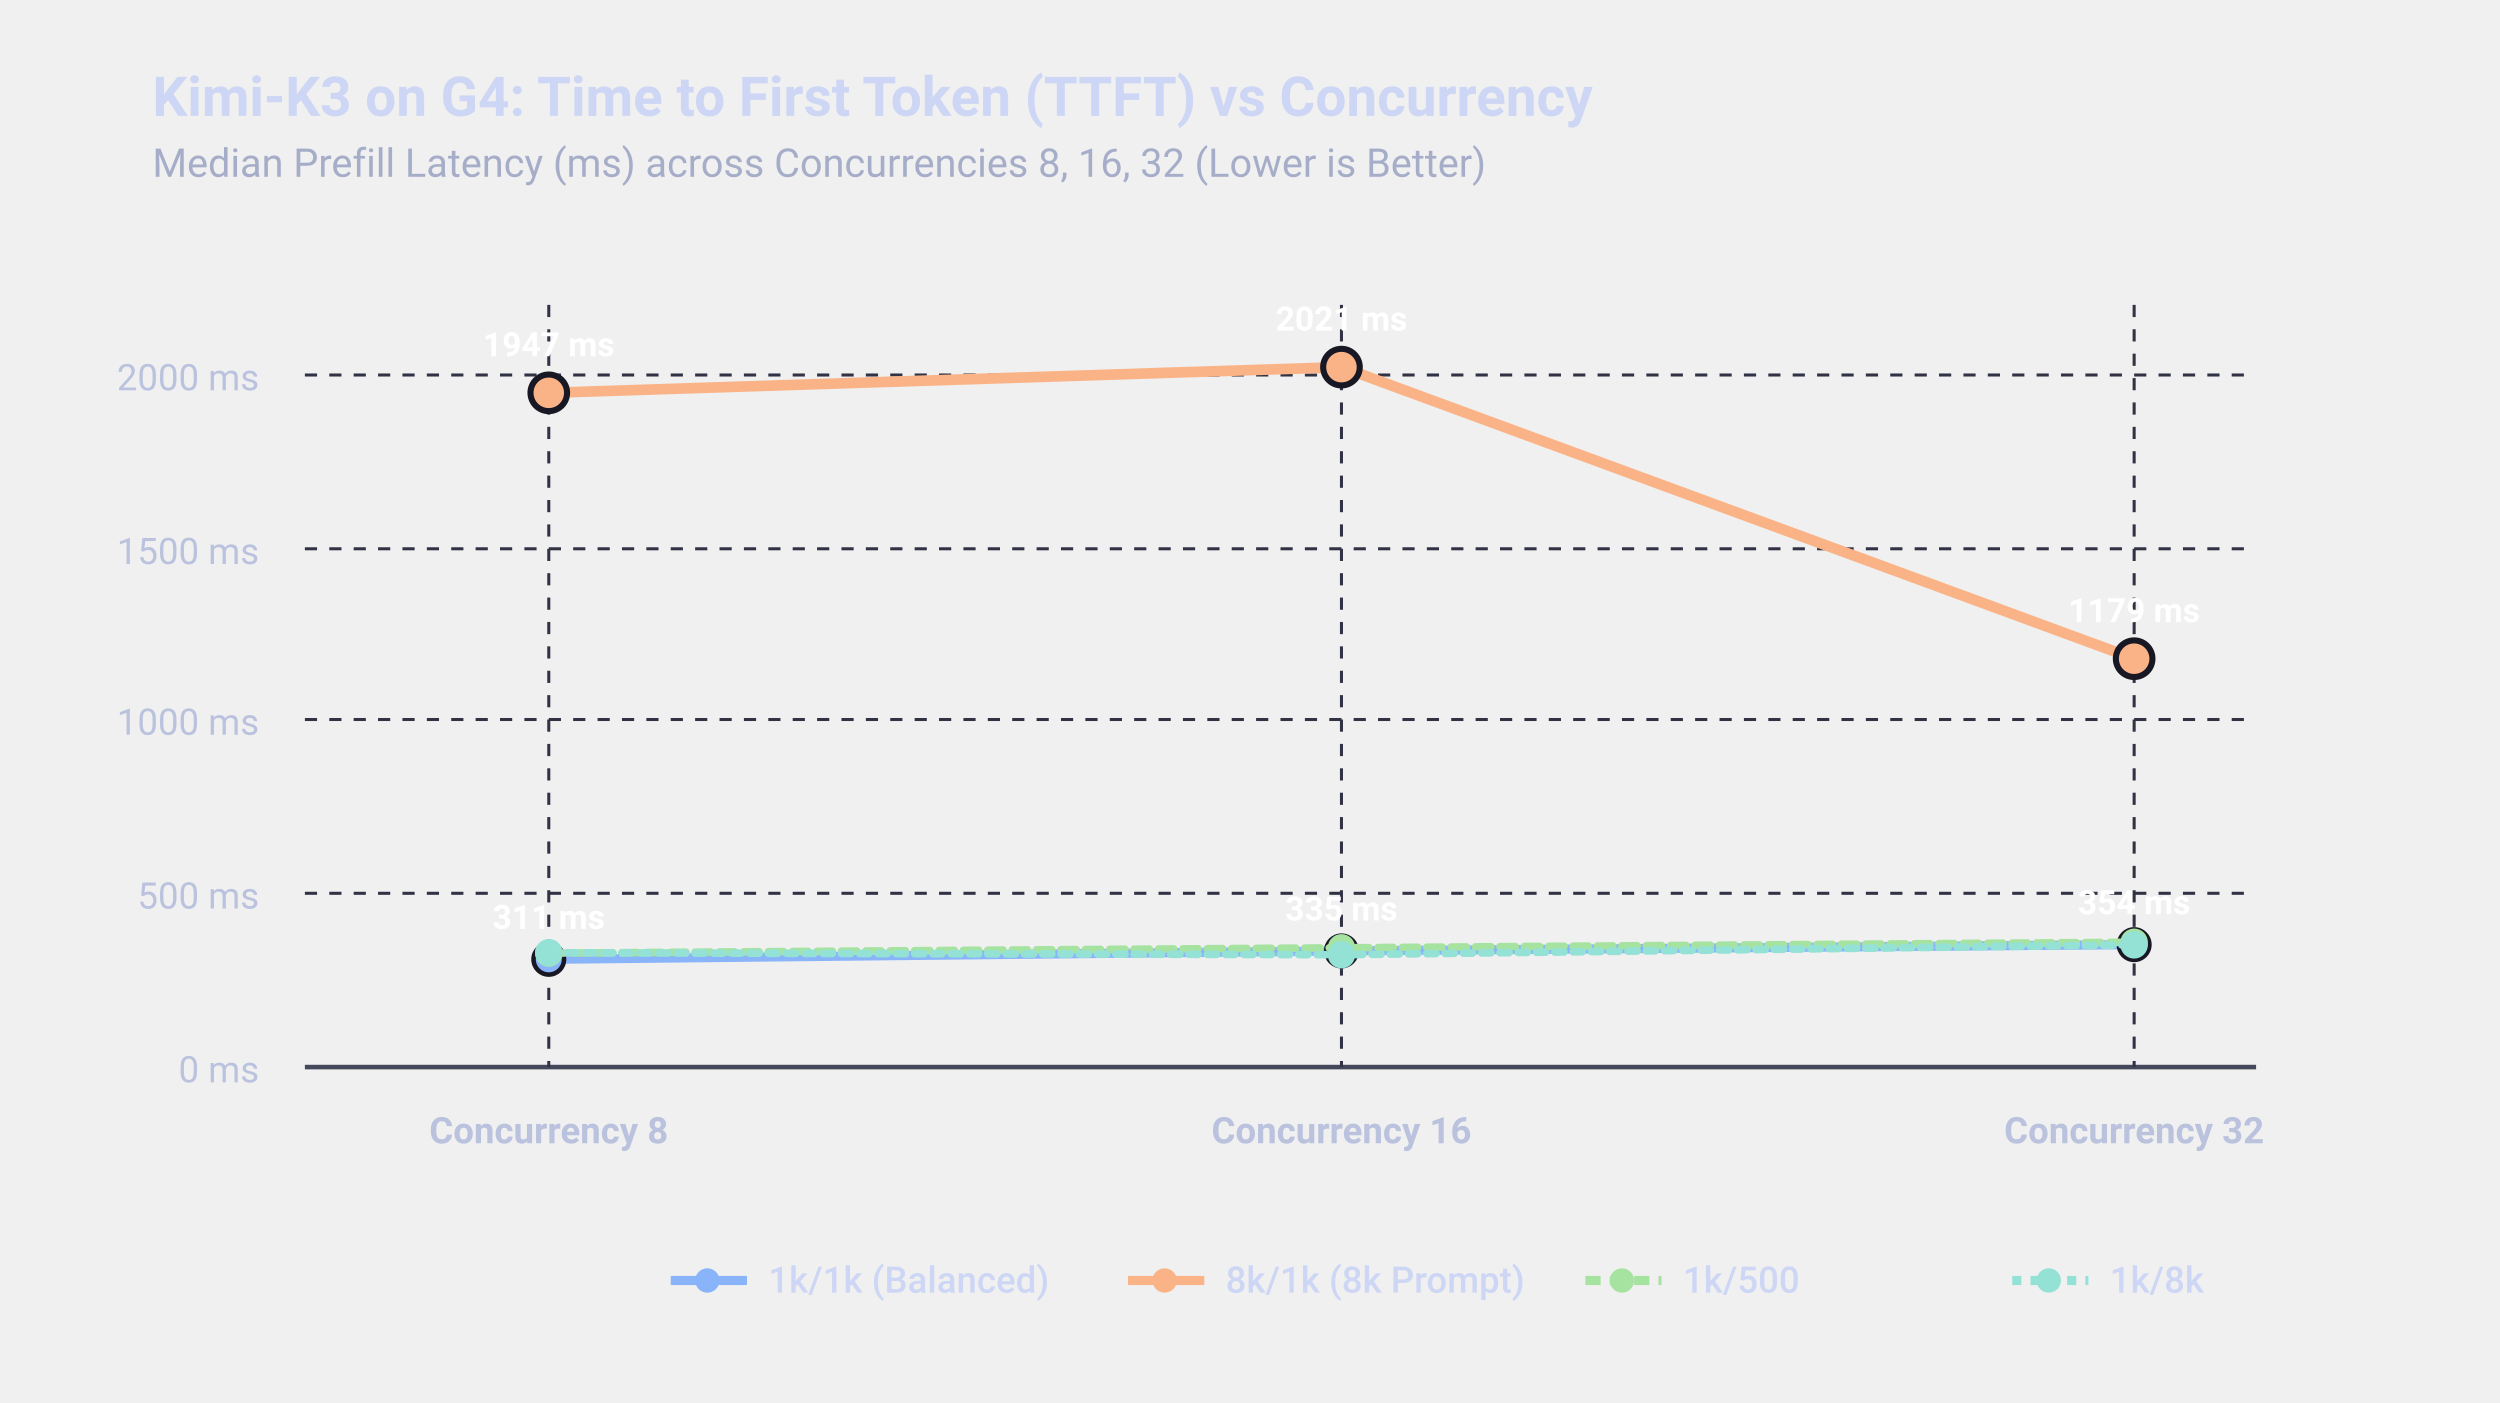
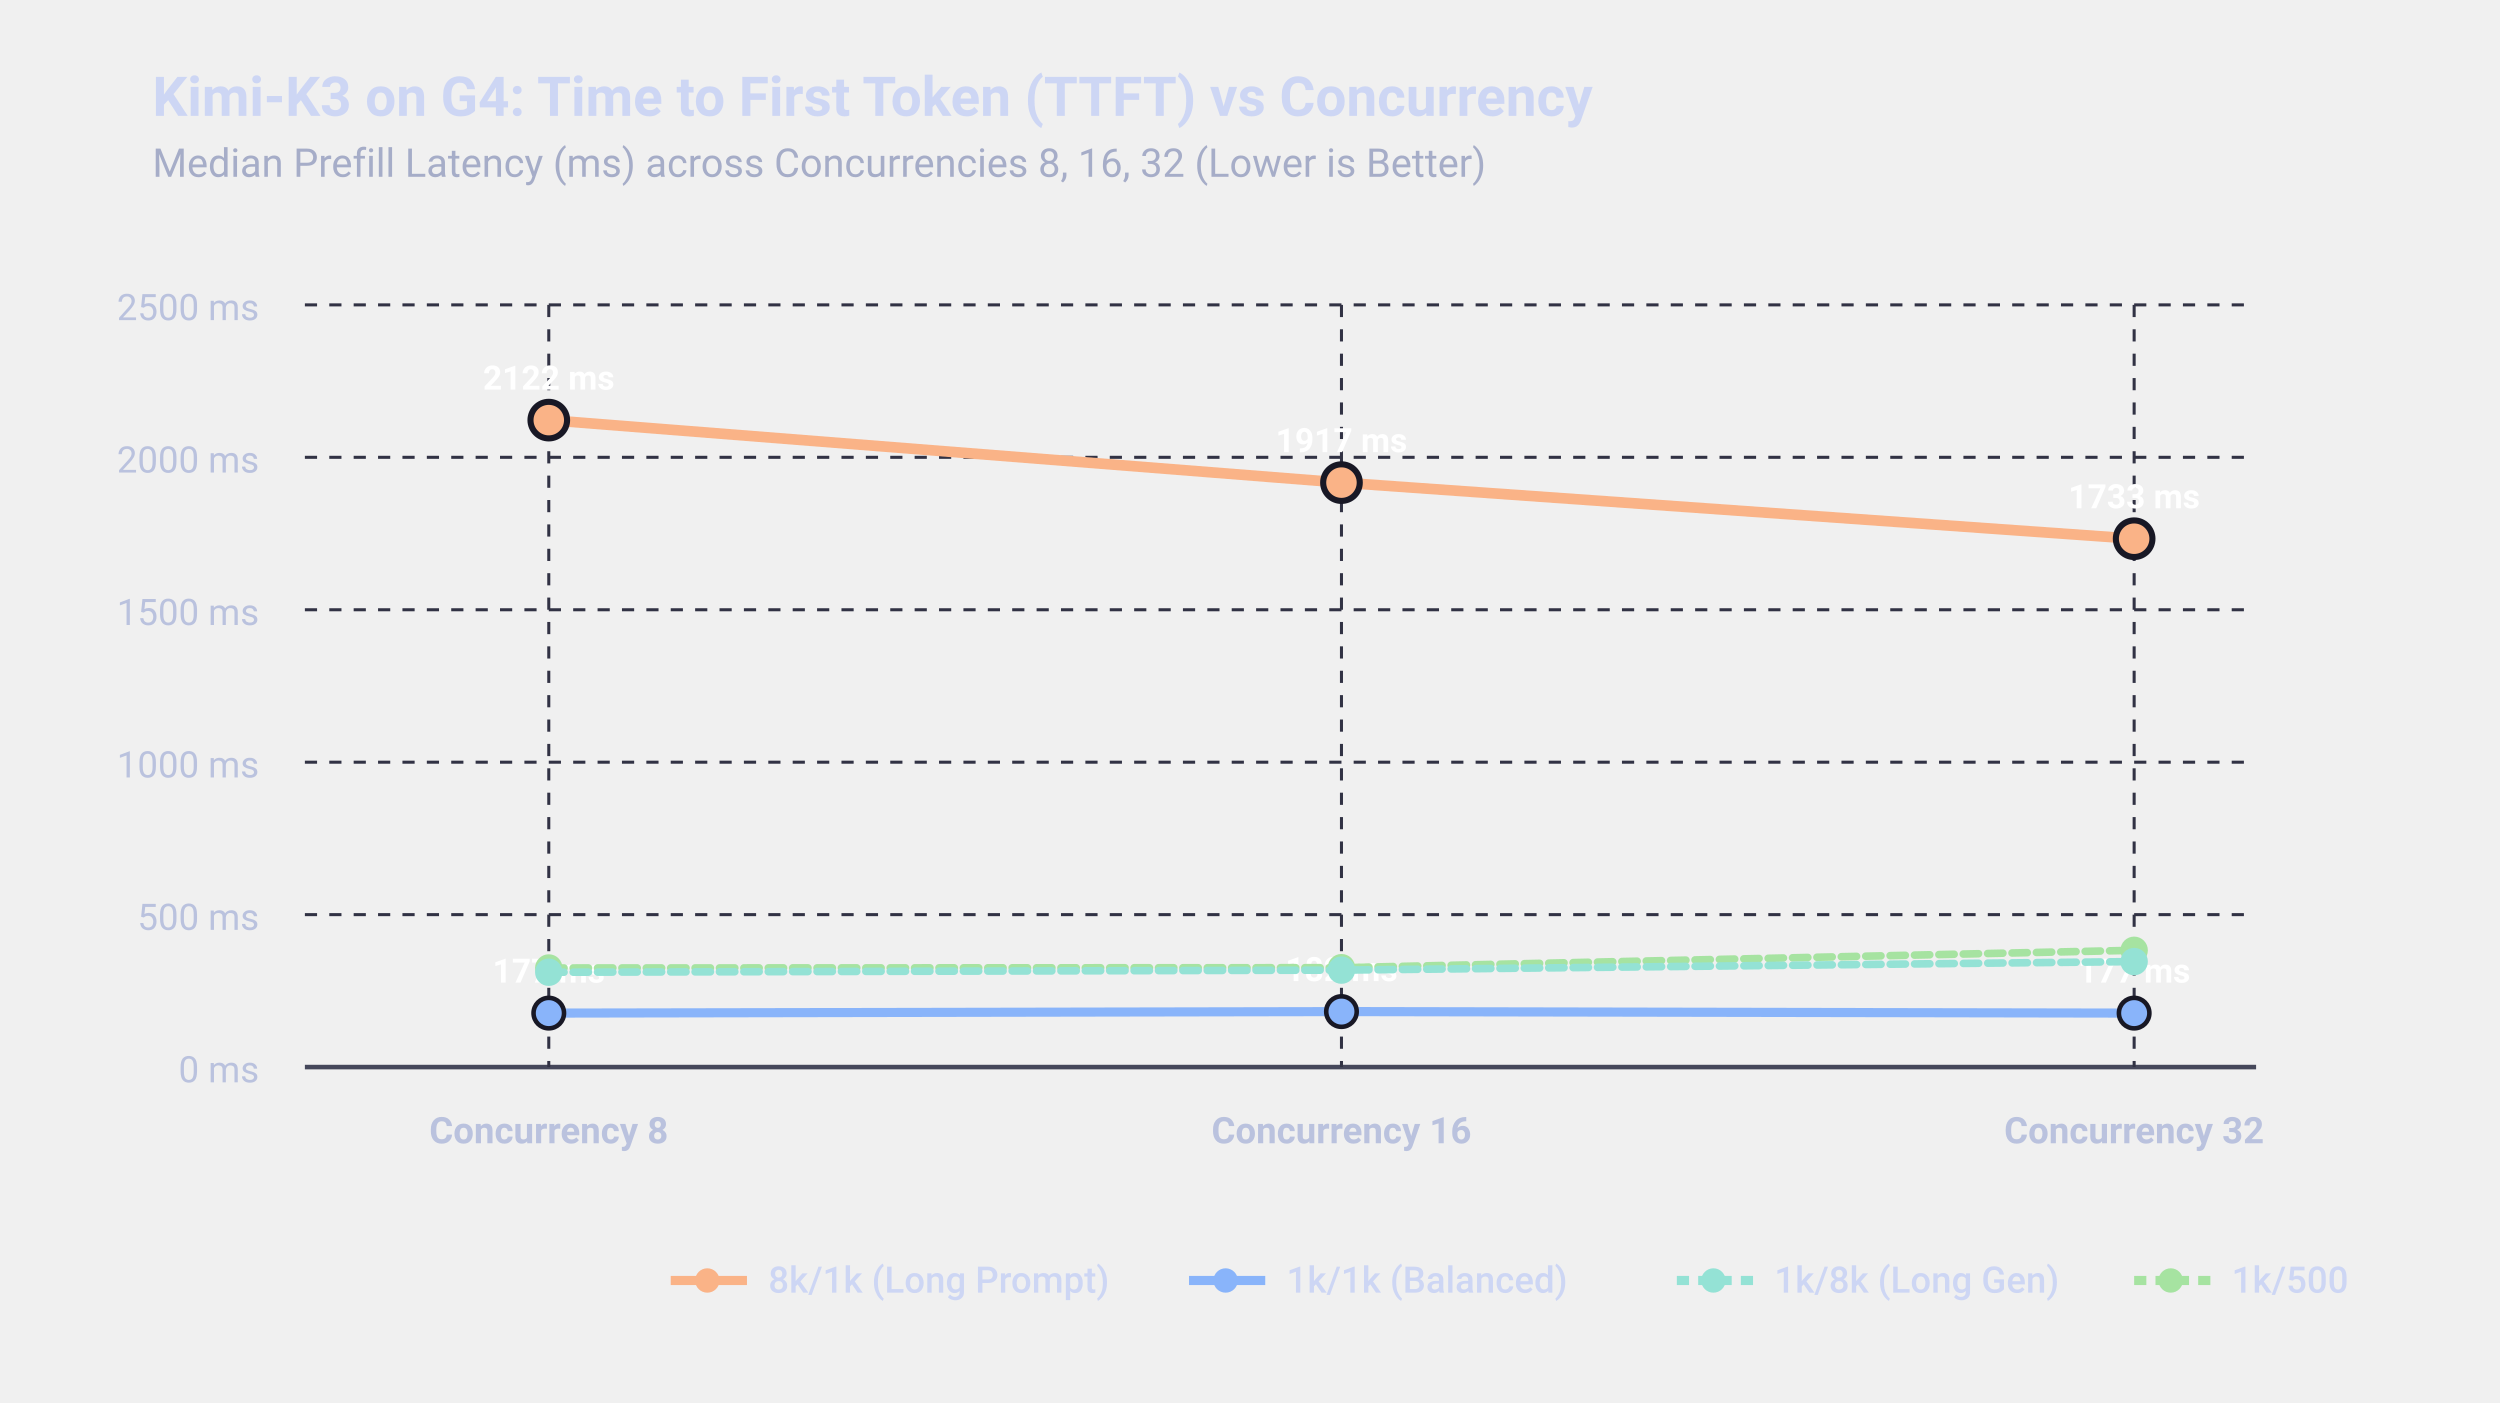
<svg xmlns="http://www.w3.org/2000/svg" viewBox="0 0 820 460" width="100%" height="100%" style="background:#181825; font-family: -apple-system, BlinkMacSystemFont, Segoe UI, Roboto, Helvetica, Arial, sans-serif;">
  <style>
    .title { fill: #cdd6f4; font-size: 18px; font-weight: bold; }
    .subtitle { fill: #a6adc8; font-size: 13px; }
    .axis { stroke: #45475a; stroke-width: 1.5; }
    .grid { stroke: #313244; stroke-dasharray: 4; stroke-width: 1; }
    .label { fill: #bac2de; font-size: 12px; }
    .legend { fill: #cdd6f4; font-size: 12px; font-weight: 500; }
    .dot-label { fill: #ffffff; font-size: 11px; font-weight: 600; text-anchor: middle; }
  </style>
  <text x="50" y="38" class="title">Kimi-K3 on G4: Time to First Token (TTFT) vs Concurrency</text>
  <text x="50" y="58" class="subtitle">Median Prefill Latency (ms) across Concurrencies 8, 16, 32 (Lower is Better)</text>
  <line x1="100" y1="350" x2="740" y2="350" class="axis" />
  <text x="85" y="355" class="label" text-anchor="end">0 ms</text>
-   <line x1="100" y1="293" x2="740" y2="293" class="grid" />
-   <text x="85" y="298" class="label" text-anchor="end">500 ms</text>
-   <line x1="100" y1="236" x2="740" y2="236" class="grid" />
-   <text x="85" y="241" class="label" text-anchor="end">1000 ms</text>
-   <line x1="100" y1="180" x2="740" y2="180" class="grid" />
-   <text x="85" y="185" class="label" text-anchor="end">1500 ms</text>
-   <line x1="100" y1="123" x2="740" y2="123" class="grid" />
-   <text x="85" y="128" class="label" text-anchor="end">2000 ms</text>
+   <line x1="100" y1="300" x2="740" y2="300" class="grid" />
+   <text x="85" y="305" class="label" text-anchor="end">500 ms</text>
+   <line x1="100" y1="250" x2="740" y2="250" class="grid" />
+   <text x="85" y="255" class="label" text-anchor="end">1000 ms</text>
+   <line x1="100" y1="200" x2="740" y2="200" class="grid" />
+   <text x="85" y="205" class="label" text-anchor="end">1500 ms</text>
+   <line x1="100" y1="150" x2="740" y2="150" class="grid" />
+   <text x="85" y="155" class="label" text-anchor="end">2000 ms</text>
+   <line x1="100" y1="100" x2="740" y2="100" class="grid" />
+   <text x="85" y="105" class="label" text-anchor="end">2500 ms</text>
  <line x1="180" y1="100" x2="180" y2="350" class="grid" />
  <text x="180" y="375" class="label" text-anchor="middle" font-weight="bold">Concurrency 8</text>
  <line x1="440" y1="100" x2="440" y2="350" class="grid" />
  <text x="440" y="375" class="label" text-anchor="middle" font-weight="bold">Concurrency 16</text>
  <line x1="700" y1="100" x2="700" y2="350" class="grid" />
  <text x="700" y="375" class="label" text-anchor="middle" font-weight="bold">Concurrency 32</text>
-   <polyline points="180,128.848 440,120.416 700,216.052" fill="none" stroke="#fab387" stroke-width="3.5" stroke-linecap="round" stroke-linejoin="round" />
-   <circle cx="180" cy="128.848" r="6" fill="#fab387" stroke="#181825" stroke-width="2" />
-   <text x="180" y="116.848" class="dot-label">1947 ms</text>
-   <circle cx="440" cy="120.416" r="6" fill="#fab387" stroke="#181825" stroke-width="2" />
-   <text x="440" y="108.416" class="dot-label">2021 ms</text>
-   <circle cx="700" cy="216.052" r="6" fill="#fab387" stroke="#181825" stroke-width="2" />
-   <text x="700" y="204.052" class="dot-label">1179 ms</text>
-   <polyline points="180,314.664 440,311.903 700,309.842" fill="none" stroke="#89b4fa" stroke-width="3" stroke-linecap="round" stroke-linejoin="round" />
-   <circle cx="180" cy="314.664" r="5" fill="#89b4fa" stroke="#181825" stroke-width="1.5" />
-   <text x="180" y="304.664" class="dot-label">311 ms</text>
-   <circle cx="440" cy="311.903" r="5" fill="#89b4fa" stroke="#181825" stroke-width="1.5" />
-   <text x="440" y="301.903" class="dot-label">335 ms</text>
-   <circle cx="700" cy="309.842" r="5" fill="#89b4fa" stroke="#181825" stroke-width="1.5" />
-   <text x="700" y="299.842" class="dot-label">354 ms</text>
-   <polyline points="180,312.634 440,310.88 700,309.061" fill="none" stroke="#a6e3a1" stroke-width="2.5" stroke-dasharray="5,3" stroke-linecap="round" stroke-linejoin="round" />
-   <circle cx="180" cy="312.634" r="4.5" fill="#a6e3a1" />
-   <circle cx="440" cy="310.88" r="4.5" fill="#a6e3a1" />
-   <circle cx="700" cy="309.061" r="4.5" fill="#a6e3a1" />
-   <polyline points="180,312.494 440,313.15 700,309.917" fill="none" stroke="#94e2d5" stroke-width="2.5" stroke-dasharray="3,3" stroke-linecap="round" stroke-linejoin="round" />
-   <circle cx="180" cy="312.494" r="4.5" fill="#94e2d5" />
-   <circle cx="440" cy="313.15" r="4.5" fill="#94e2d5" />
-   <circle cx="700" cy="309.917" r="4.5" fill="#94e2d5" />
-   <line x1="220" y1="420" x2="245" y2="420" stroke="#89b4fa" stroke-width="3" />
-   <circle cx="232" cy="420" r="4" fill="#89b4fa" />
-   <text x="252" y="424" class="legend">1k/1k (Balanced)</text>
-   <line x1="370" y1="420" x2="395" y2="420" stroke="#fab387" stroke-width="3" />
-   <circle cx="382" cy="420" r="4" fill="#fab387" />
-   <text x="402" y="424" class="legend">8k/1k (8k Prompt)</text>
-   <line x1="520" y1="420" x2="545" y2="420" stroke="#a6e3a1" stroke-width="3" stroke-dasharray="5,3" />
-   <circle cx="532" cy="420" r="4" fill="#a6e3a1" />
-   <text x="552" y="424" class="legend">1k/500</text>
-   <line x1="660" y1="420" x2="685" y2="420" stroke="#94e2d5" stroke-width="3" stroke-dasharray="3,3" />
-   <circle cx="672" cy="420" r="4" fill="#94e2d5" />
-   <text x="692" y="424" class="legend">1k/8k</text>
+   <polyline points="180,137.8 440,158.3 700,176.7" fill="none" stroke="#fab387" stroke-width="3.5" stroke-linecap="round" stroke-linejoin="round" />
+   <circle cx="180" cy="137.8" r="6" fill="#fab387" stroke="#181825" stroke-width="2" />
+   <text x="180" y="127.8" class="dot-label">2122 ms</text>
+   <circle cx="440" cy="158.3" r="6" fill="#fab387" stroke="#181825" stroke-width="2" />
+   <text x="440" y="148.3" class="dot-label">1917 ms</text>
+   <circle cx="700" cy="176.7" r="6" fill="#fab387" stroke="#181825" stroke-width="2" />
+   <text x="700" y="166.7" class="dot-label">1733 ms</text>
+   <polyline points="180,332.3 440,331.8 700,332.3" fill="none" stroke="#89b4fa" stroke-width="3" stroke-linecap="round" stroke-linejoin="round" />
+   <circle cx="180" cy="332.3" r="5" fill="#89b4fa" stroke="#181825" stroke-width="1.5" />
+   <text x="180" y="322.3" class="dot-label">177 ms</text>
+   <circle cx="440" cy="331.8" r="5" fill="#89b4fa" stroke="#181825" stroke-width="1.5" />
+   <text x="440" y="321.8" class="dot-label">182 ms</text>
+   <circle cx="700" cy="332.3" r="5" fill="#89b4fa" stroke="#181825" stroke-width="1.5" />
+   <text x="700" y="322.3" class="dot-label">177 ms</text>
+   <polyline points="180,317.5 440,317.4 700,311.7" fill="none" stroke="#a6e3a1" stroke-width="2.5" stroke-dasharray="5,3" stroke-linecap="round" stroke-linejoin="round" />
+   <circle cx="180" cy="317.5" r="4.5" fill="#a6e3a1" />
+   <circle cx="440" cy="317.4" r="4.5" fill="#a6e3a1" />
+   <circle cx="700" cy="311.7" r="4.5" fill="#a6e3a1" />
+   <polyline points="180,318.9 440,318.2 700,315.4" fill="none" stroke="#94e2d5" stroke-width="2.5" stroke-dasharray="5,3" stroke-linecap="round" stroke-linejoin="round" />
+   <circle cx="180" cy="318.9" r="4.5" fill="#94e2d5" />
+   <circle cx="440" cy="318.2" r="4.5" fill="#94e2d5" />
+   <circle cx="700" cy="315.4" r="4.5" fill="#94e2d5" />
+   <line x1="220" y1="420" x2="245" y2="420" stroke="#fab387" stroke-width="3" />
+   <circle cx="232" cy="420" r="4" fill="#fab387" />
+   <text x="252" y="424" class="legend">8k/1k (Long Prompt)</text>
+   <line x1="390" y1="420" x2="415" y2="420" stroke="#89b4fa" stroke-width="3" />
+   <circle cx="402" cy="420" r="4" fill="#89b4fa" />
+   <text x="422" y="424" class="legend">1k/1k (Balanced)</text>
+   <line x1="550" y1="420" x2="575" y2="420" stroke="#94e2d5" stroke-width="3" stroke-dasharray="4,3" />
+   <circle cx="562" cy="420" r="4" fill="#94e2d5" />
+   <text x="582" y="424" class="legend">1k/8k (Long Gen)</text>
+   <line x1="700" y1="420" x2="725" y2="420" stroke="#a6e3a1" stroke-width="3" stroke-dasharray="4,3" />
+   <circle cx="712" cy="420" r="4" fill="#a6e3a1" />
+   <text x="732" y="424" class="legend">1k/500</text>
</svg>
